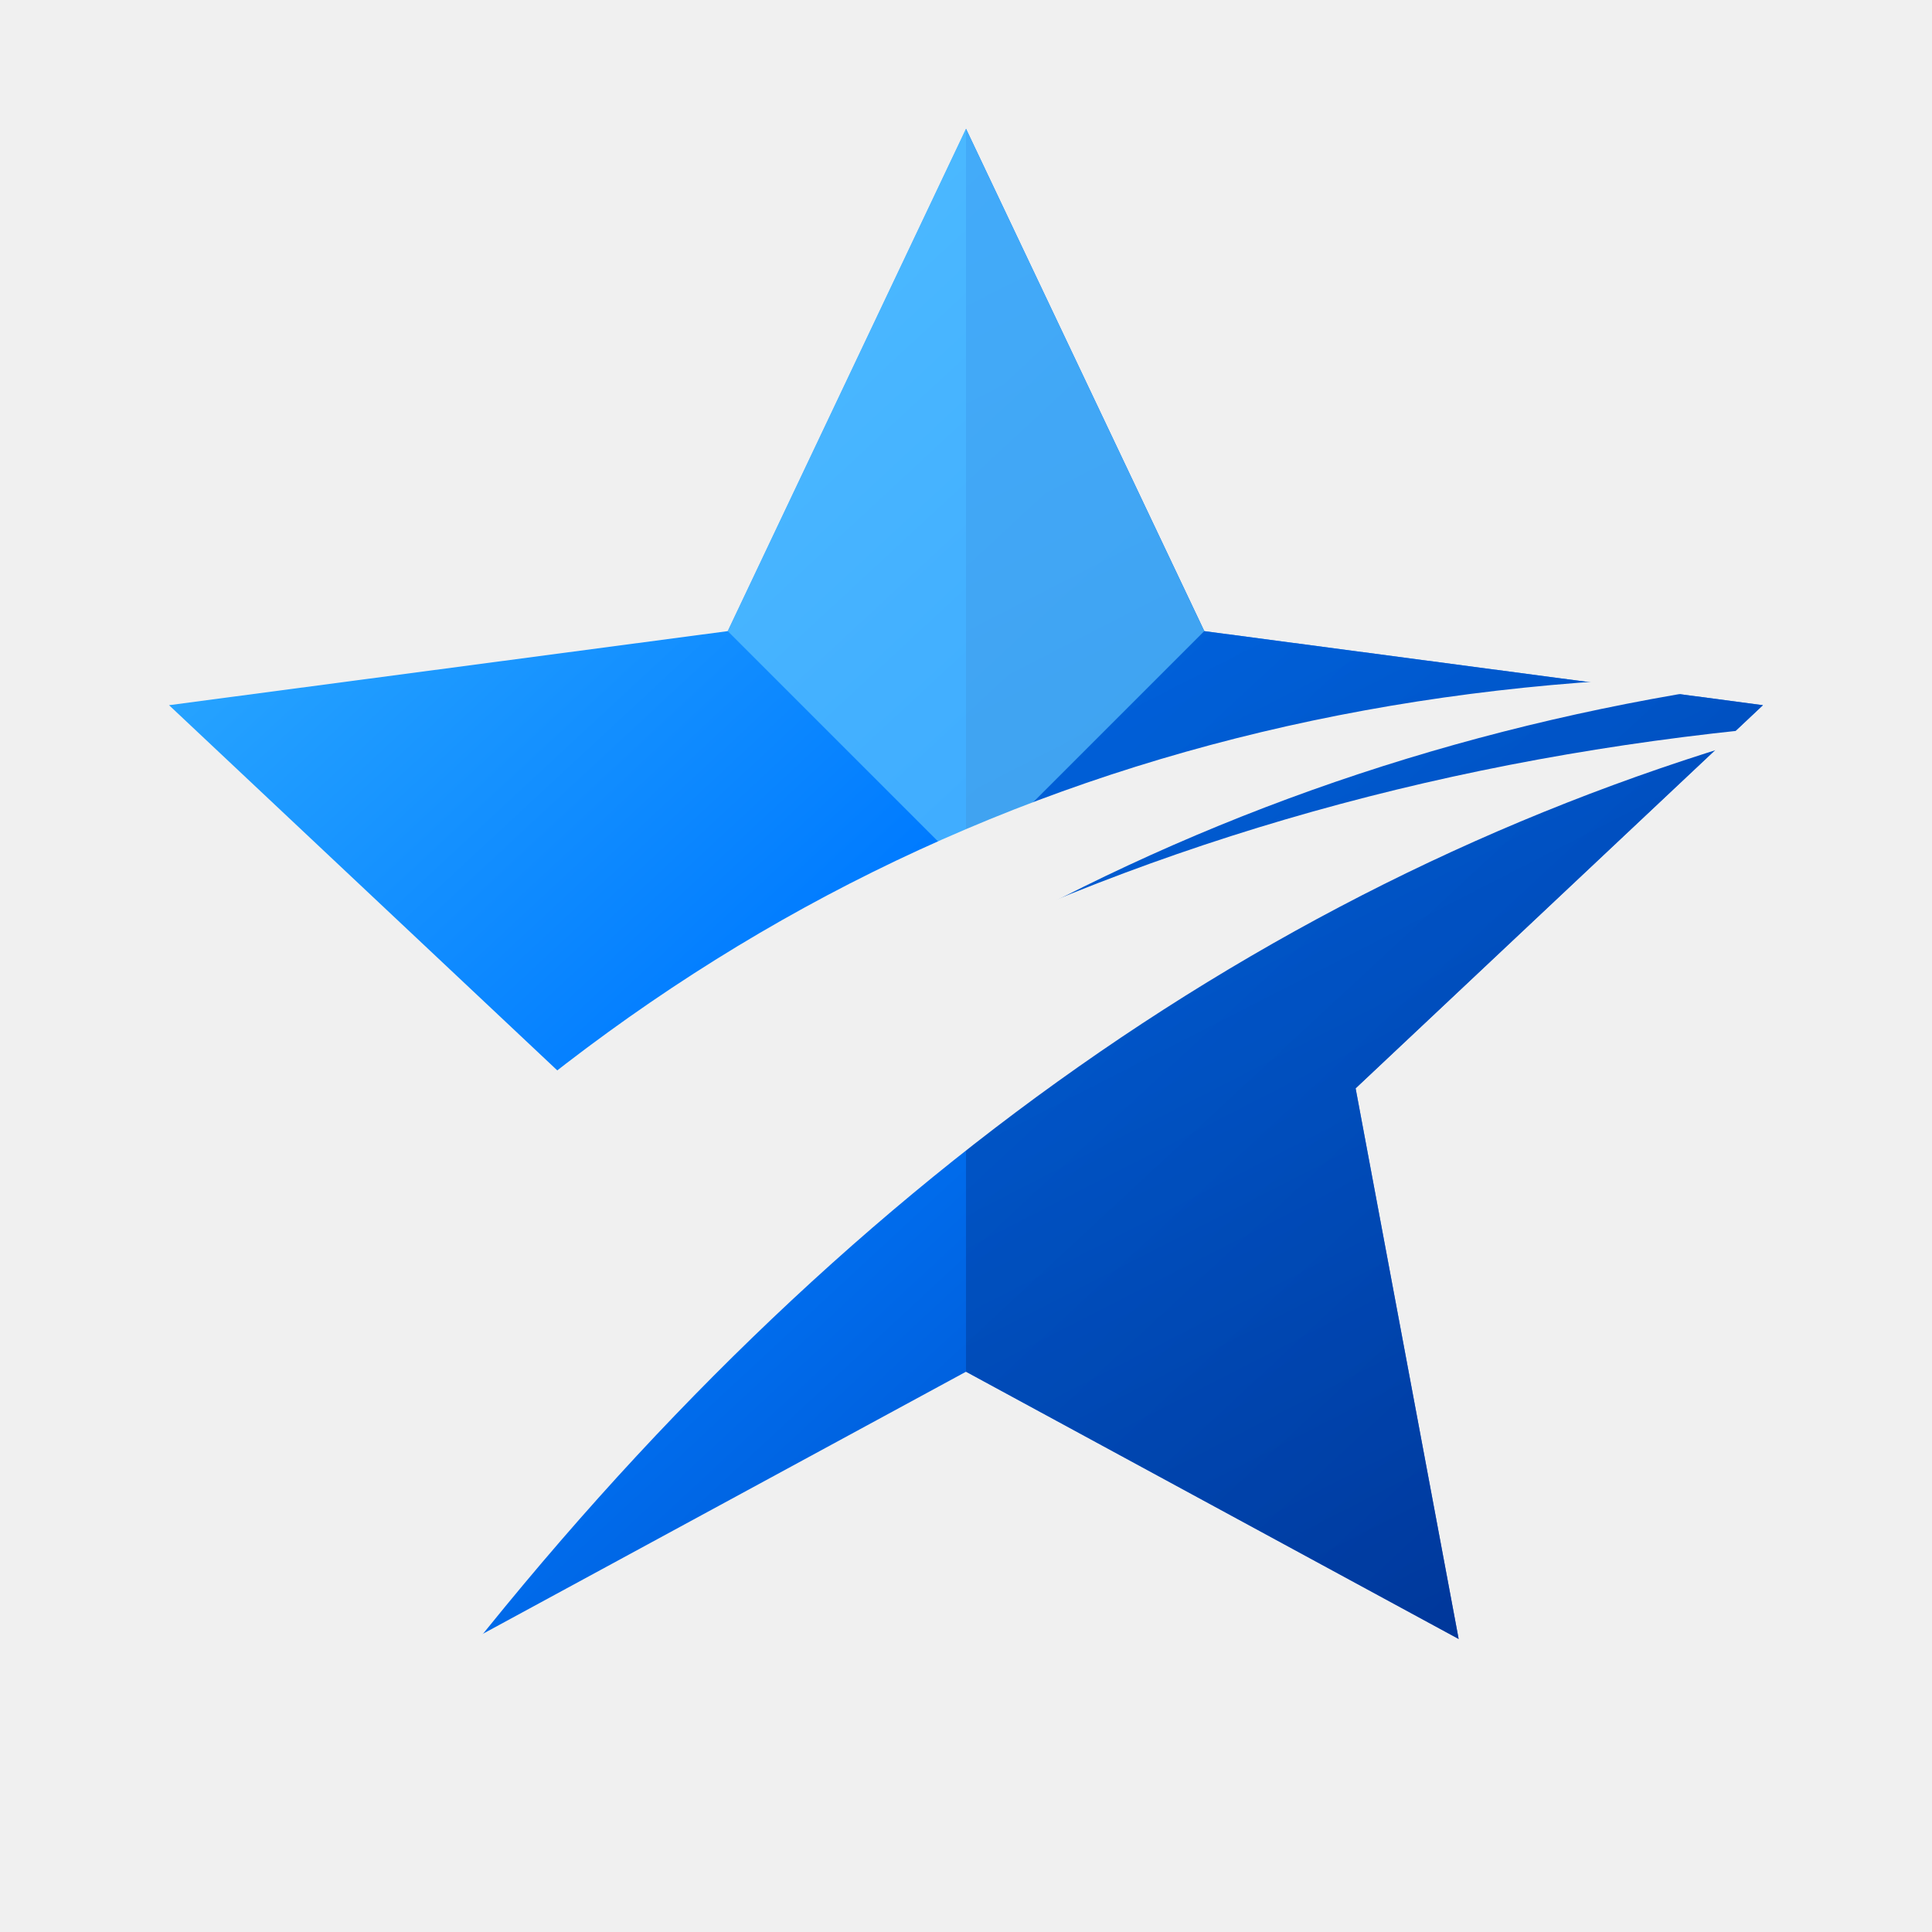
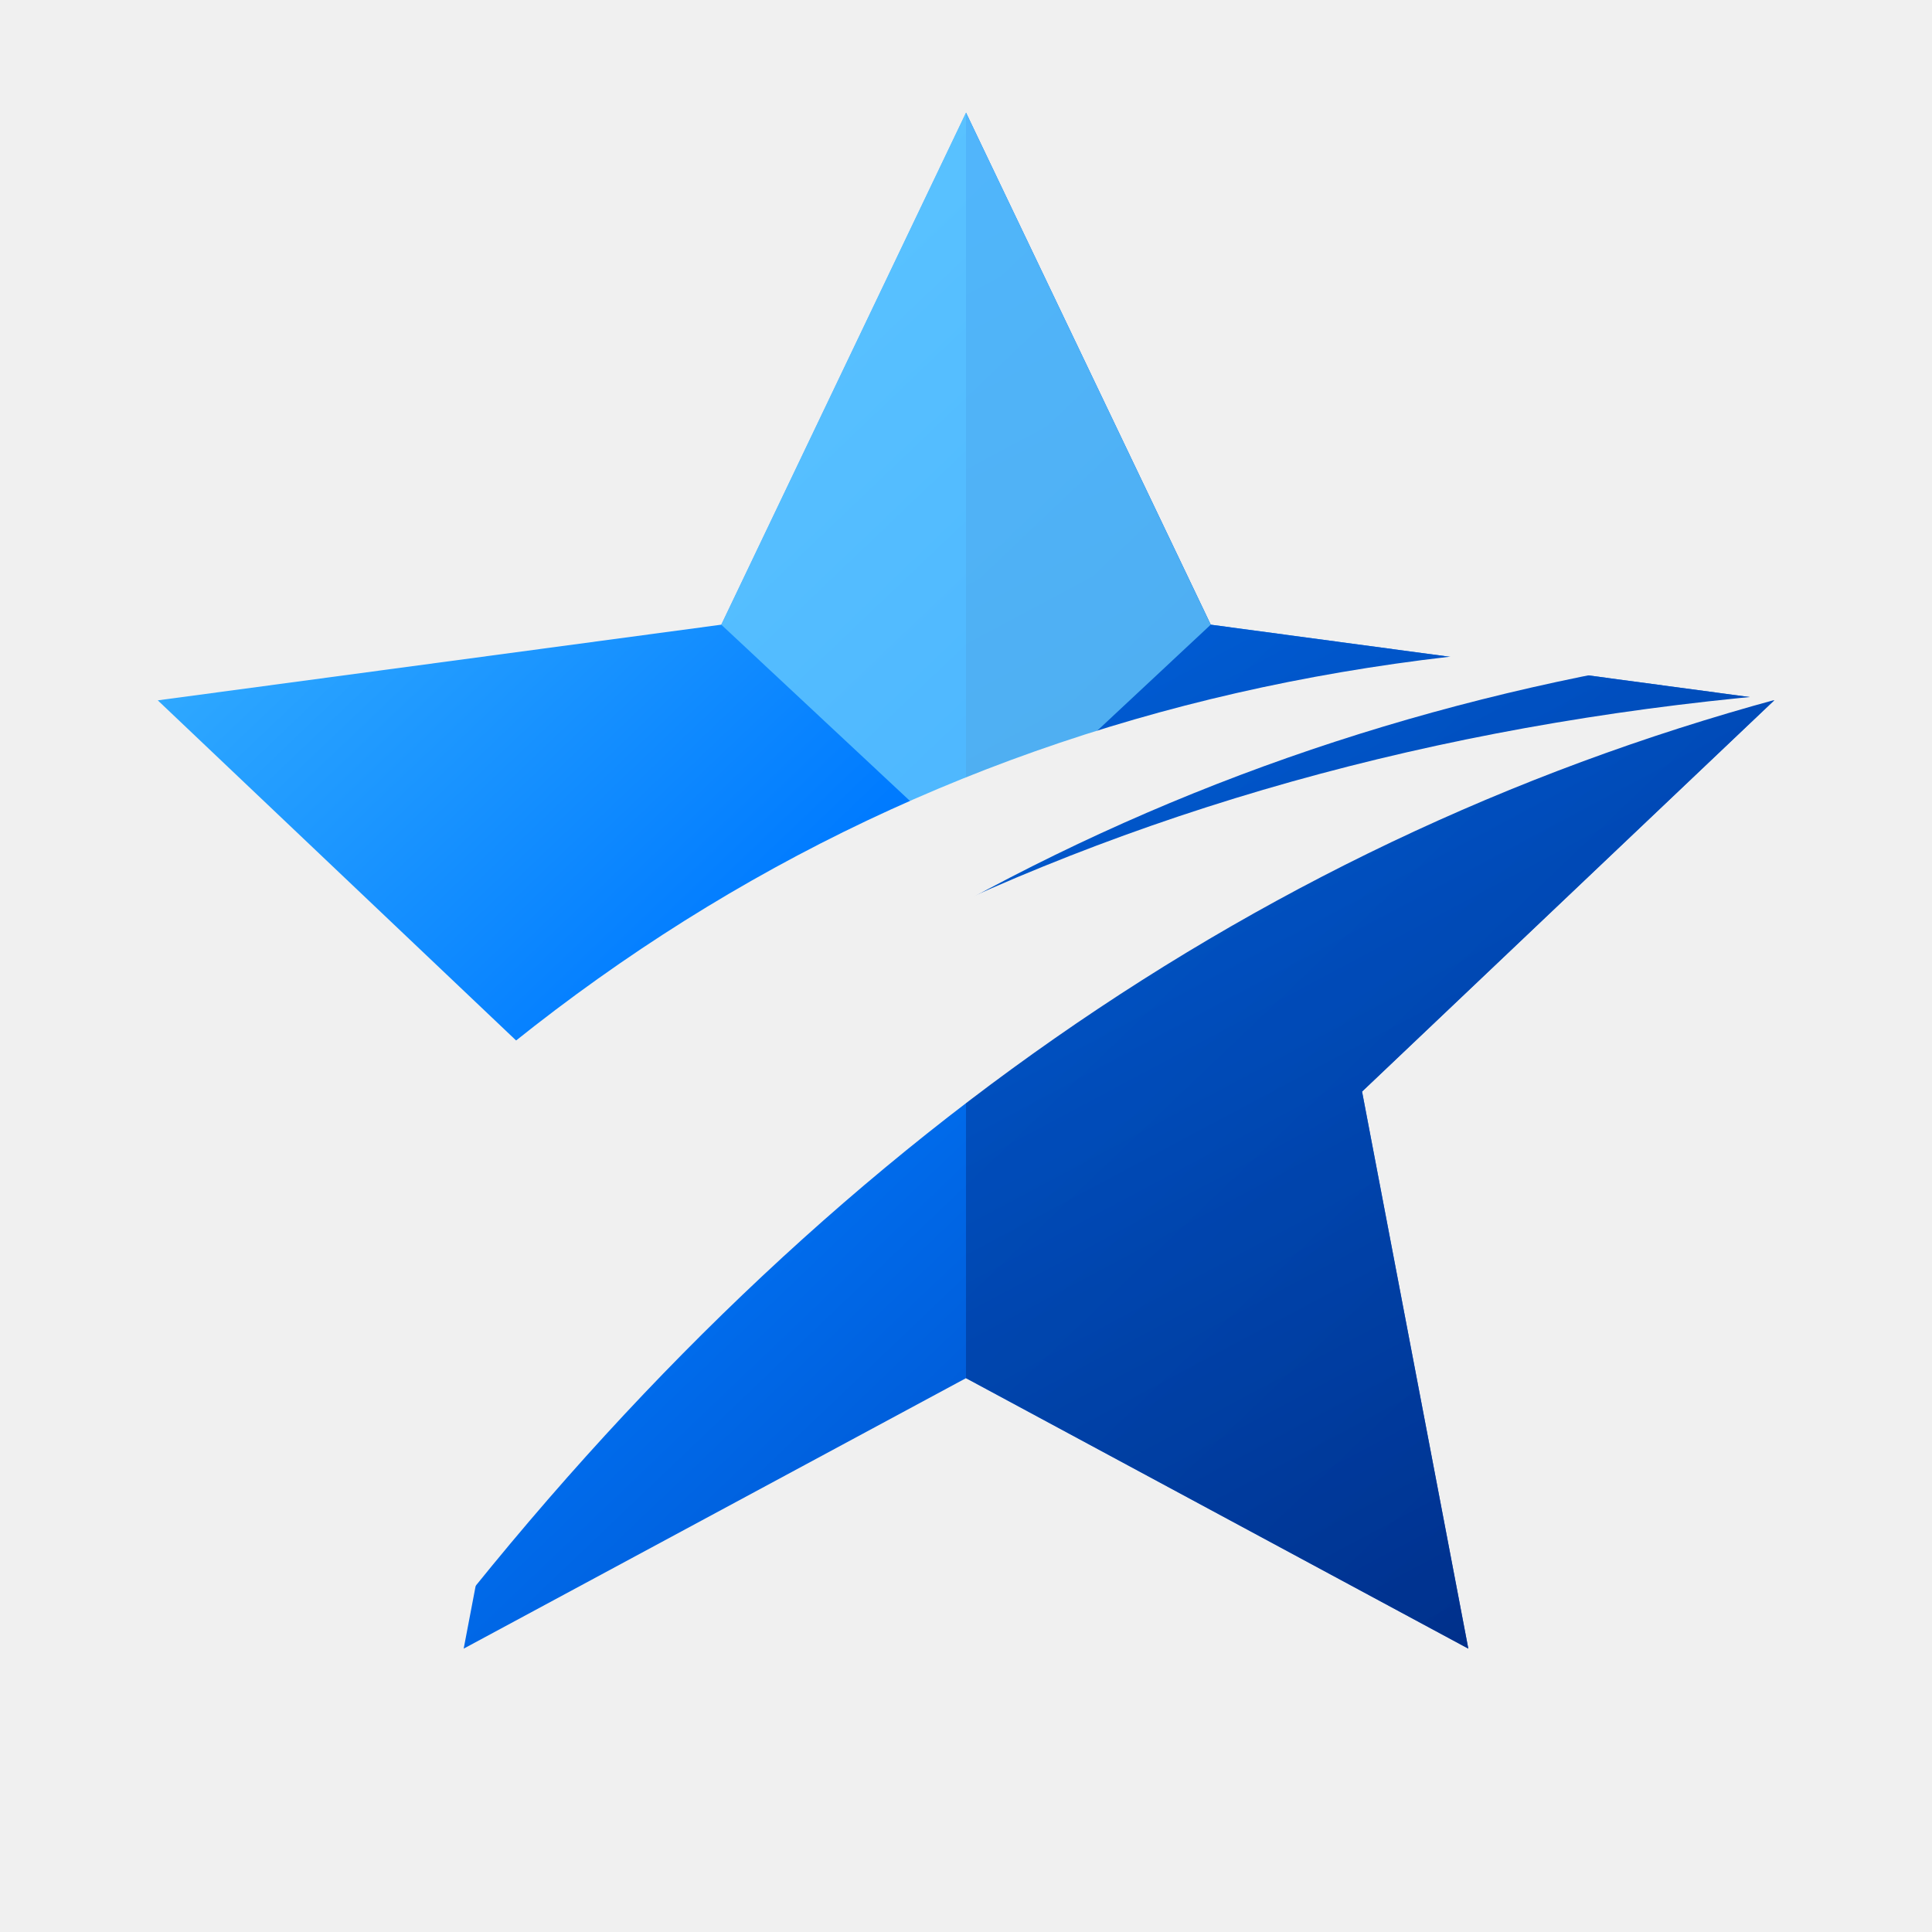
<svg xmlns="http://www.w3.org/2000/svg" viewBox="0 0 120 120" fill="none">
  <defs>
-     <linearGradient id="starTopLight" x1="18" y1="12" x2="95" y2="95" gradientUnits="userSpaceOnUse">
-       <stop offset="0%" stop-color="#38B6FF" />
-       <stop offset="50%" stop-color="#007BFF" />
-       <stop offset="100%" stop-color="#0042B8" />
+     <linearGradient id="bbA" x1="14" y1="10" x2="96" y2="96" gradientUnits="userSpaceOnUse">
+       <stop offset="0%" stop-color="#4AC3FF" />
+       <stop offset="48%" stop-color="#007BFF" />
+       <stop offset="100%" stop-color="#003EB3" />
    </linearGradient>
-     <linearGradient id="starDeepRight" x1="60" y1="16" x2="105" y2="104" gradientUnits="userSpaceOnUse">
-       <stop offset="0%" stop-color="#0066E6" />
-       <stop offset="100%" stop-color="#002F87" />
+     <linearGradient id="bbB" x1="60" y1="12" x2="108" y2="102" gradientUnits="userSpaceOnUse">
+       <stop offset="0%" stop-color="#0068EB" />
+       <stop offset="100%" stop-color="#00287A" />
    </linearGradient>
-     <mask id="starSwooshMask">
+     <mask id="bbSwoosh">
      <rect width="120" height="120" fill="white" />
-       <path d="M12 94 Q52 50 112 45 Q64 58 28 104 Z" fill="black" />
-       <path d="M18 82 Q55 41 112 42 Q61 48 24 88 Z" fill="black" />
+       <path d="M10 94 Q49 48 112 43 Q62 56 26 103 Z" fill="black" />
+       <path d="M16 80 Q53 38 111 40 Q59 46 22 86 Z" fill="black" />
    </mask>
  </defs>
-   <g mask="url(#starSwooshMask)">
-     <path d="M60 8L74.8 39.2L109.5 43.8L84.2 67.6L90.6 101.8L60 85.2L29.4 101.8L35.8 67.6L10.5 43.8L45.2 39.2L60 8Z" fill="url(#starTopLight)" />
-     <path d="M60 8L74.8 39.2L109.5 43.8L84.2 67.6L90.6 101.8L60 85.2V8Z" fill="url(#starDeepRight)" opacity="0.72" />
-     <path d="M60 8L74.8 39.2L60 54L45.2 39.2L60 8Z" fill="#63C7FF" opacity="0.65" />
+   <g mask="url(#bbSwoosh)">
+     <path d="M60 7L75.2 38.8L110.2 43.5L84.6 67.8L91.2 102.4L60 85.6L28.8 102.4L35.4 67.8L9.8 43.5L44.8 38.8L60 7Z" fill="url(#bbA)" />
+     <path d="M60 7L75.2 38.8L110.2 43.5L84.6 67.8L91.2 102.4L60 85.6V7Z" fill="url(#bbB)" opacity="0.82" />
+     <path d="M60 7L75.2 38.8L60 53L44.8 38.8L60 7Z" fill="#6ED0FF" opacity="0.72" />
  </g>
</svg>
